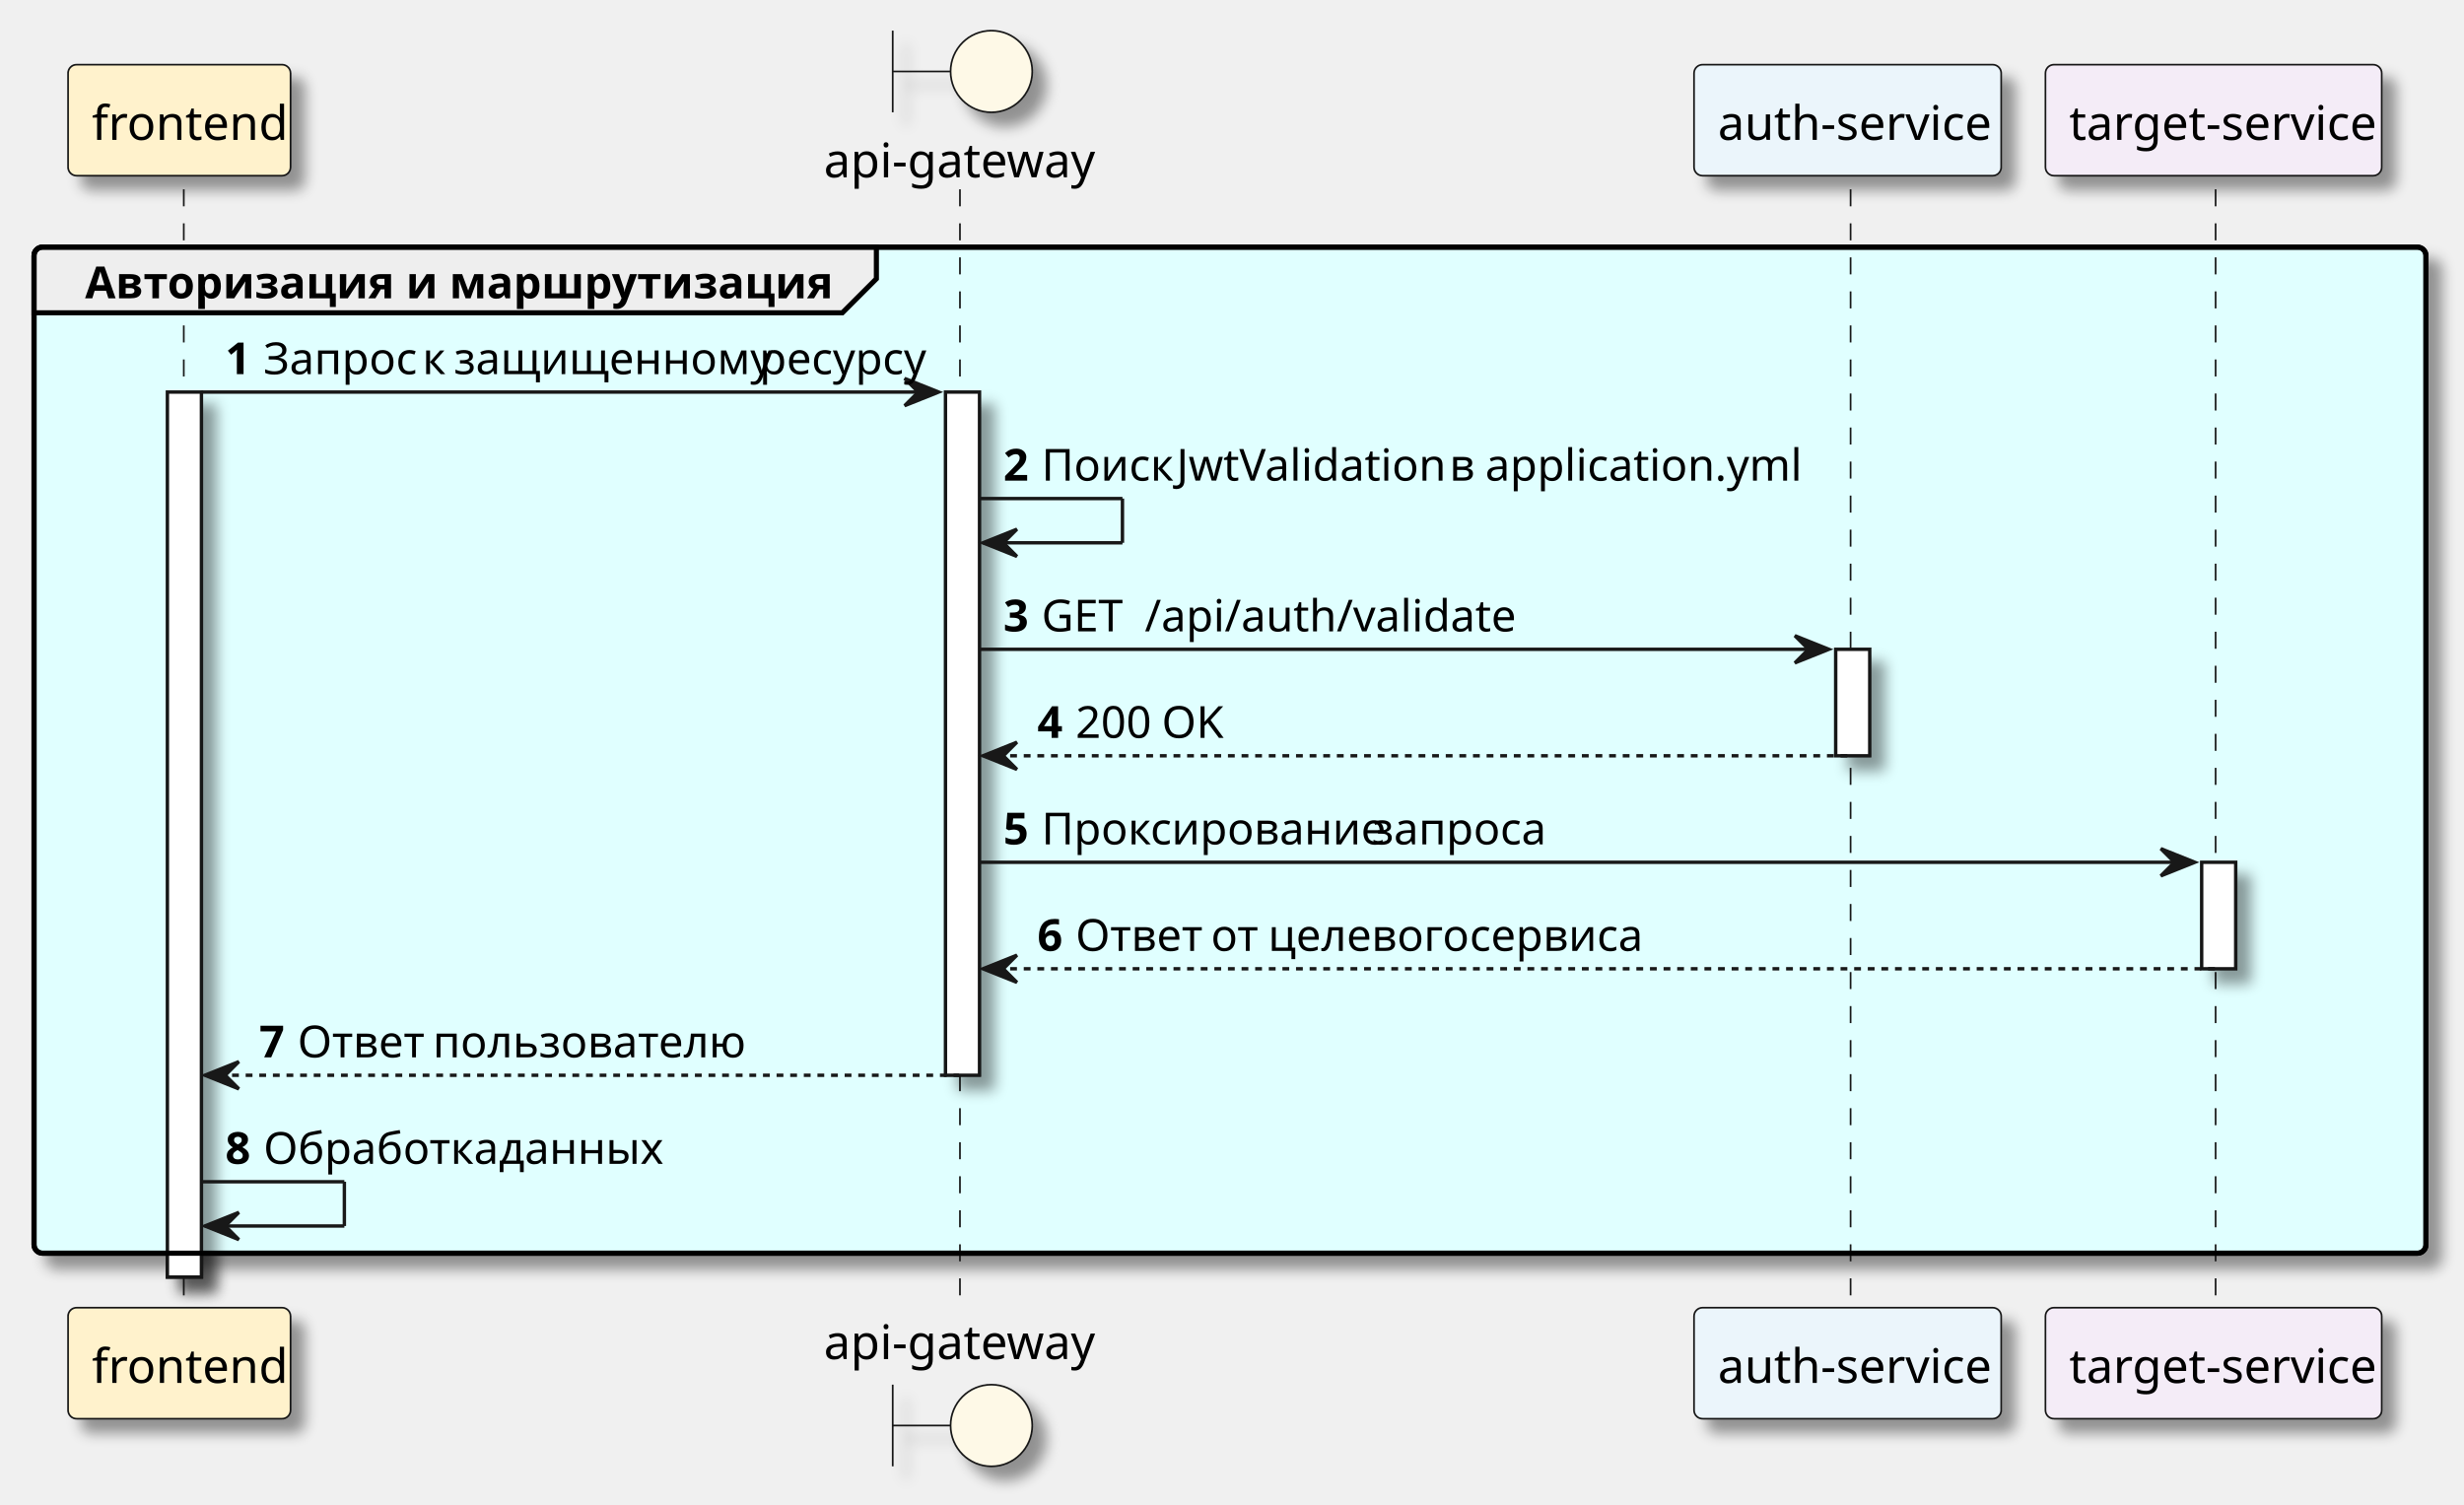
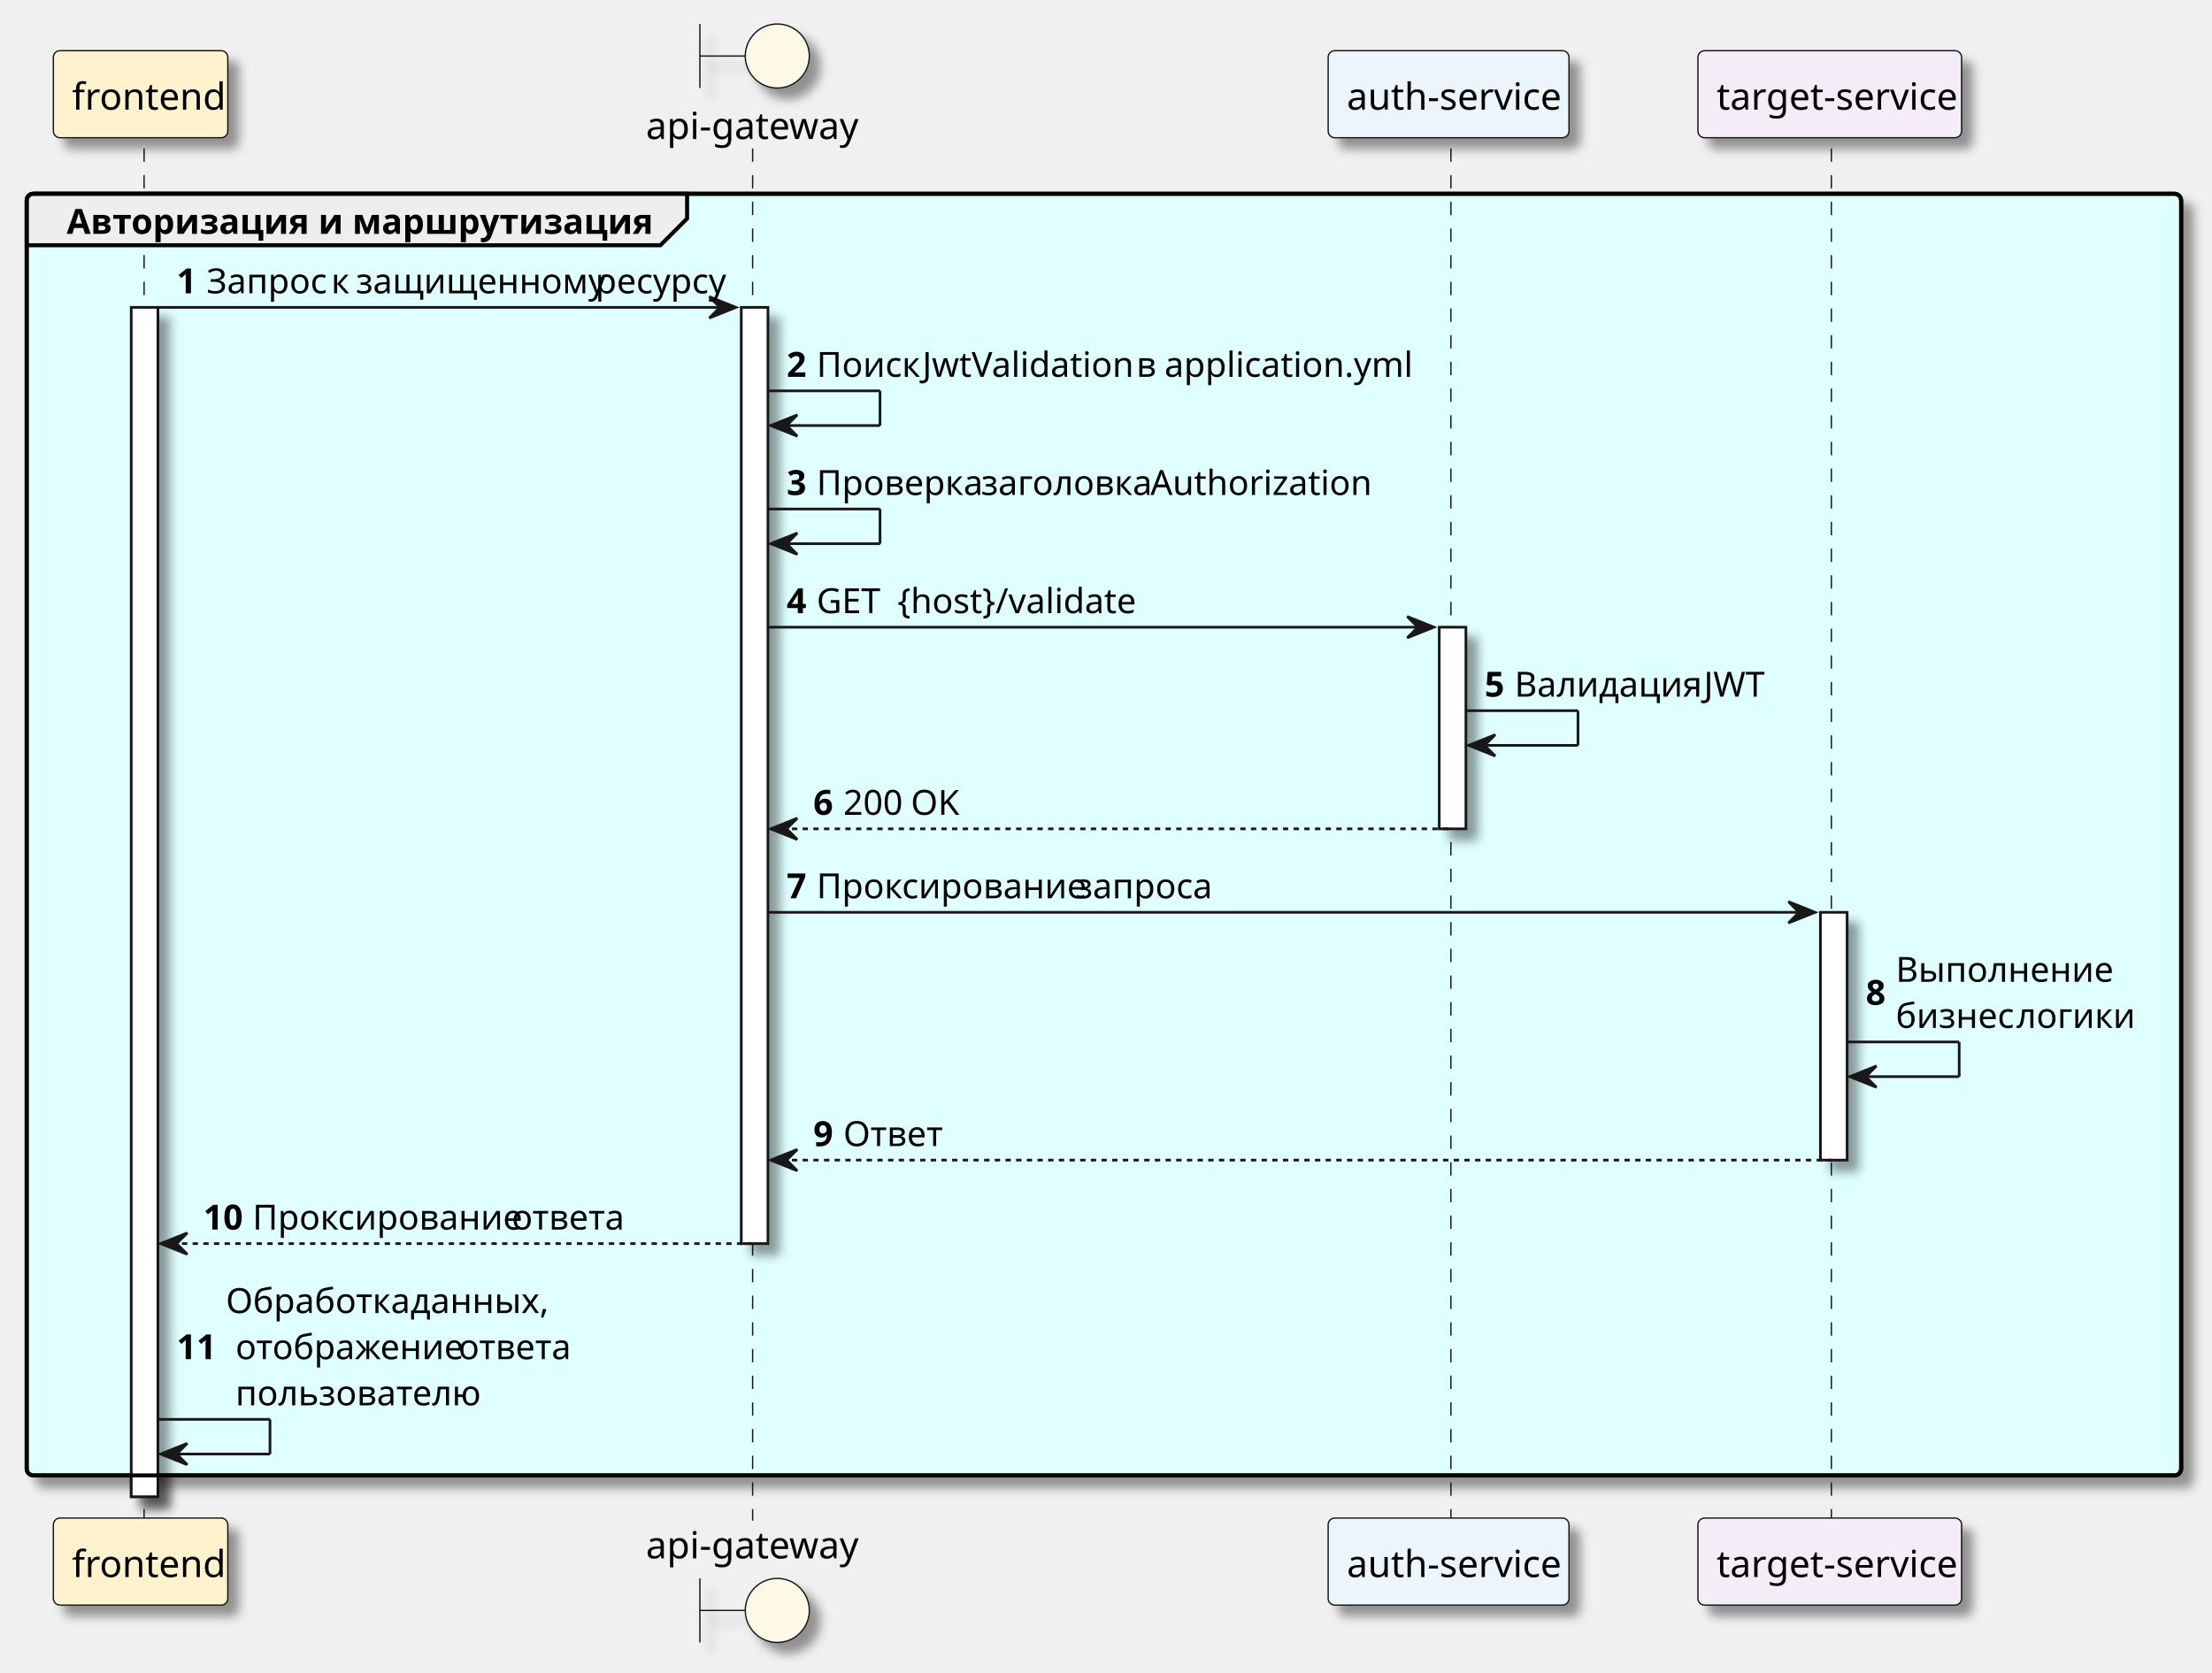
- <svg xmlns="http://www.w3.org/2000/svg" contentStyleType="text/css" height="442px" preserveAspectRatio="none" style="width:724px;height:442px;background:#FFFFFF;" version="1.1" viewBox="0 0 724 442" width="724px" zoomAndPan="magnify">
+ <svg xmlns="http://www.w3.org/2000/svg" contentStyleType="text/css" height="627px" preserveAspectRatio="none" style="width:829px;height:627px;background:#FFFFFF;" version="1.1" viewBox="0 0 829 627" width="829px" zoomAndPan="magnify">
  <defs>
-     <filter height="300%" id="f55p3mqa0swfz" width="300%" x="-1" y="-1">
+     <filter height="300%" id="f1c3i0mqq5nbhq" width="300%" x="-1" y="-1">
      <feGaussianBlur result="blurOut" stdDeviation="2.0" />
      <feColorMatrix in="blurOut" result="blurOut2" type="matrix" values="0 0 0 0 0 0 0 0 0 0 0 0 0 0 0 0 0 0 .4 0" />
      <feOffset dx="4.0" dy="4.0" in="blurOut2" result="blurOut3" />
      <feBlend in="SourceGraphic" in2="blurOut3" mode="normal" />
    </filter>
  </defs>
  <g>
-     <rect fill="#FFFFFF" filter="url(#f55p3mqa0swfz)" height="260.037" style="stroke:#181818;stroke-width:1.0;" width="10" x="49.186" y="115.203" />
-     <rect fill="#FFFFFF" filter="url(#f55p3mqa0swfz)" height="200.746" style="stroke:#181818;stroke-width:1.0;" width="10" x="277.81" y="115.203" />
-     <rect fill="#FFFFFF" filter="url(#f55p3mqa0swfz)" height="31.291" style="stroke:#181818;stroke-width:1.0;" width="10" x="539.387" y="190.785" />
-     <rect fill="#FFFFFF" filter="url(#f55p3mqa0swfz)" height="31.291" style="stroke:#181818;stroke-width:1.0;" width="10" x="646.918" y="253.367" />
-     <rect fill="#E0FFFF" filter="url(#f55p3mqa0swfz)" height="295.619" rx="2.5" ry="2.5" style="stroke:#000000;stroke-width:1.5;" width="702.821" x="10" y="72.621" />
-     <line style="stroke:#181818;stroke-width:0.5;stroke-dasharray:5.0,5.0;" x1="54" x2="54" y1="55.621" y2="385.24" />
-     <line style="stroke:#181818;stroke-width:0.5;stroke-dasharray:5.0,5.0;" x1="282.065" x2="282.065" y1="55.621" y2="385.24" />
-     <line style="stroke:#181818;stroke-width:0.5;stroke-dasharray:5.0,5.0;" x1="543.76" x2="543.76" y1="55.621" y2="385.24" />
-     <line style="stroke:#181818;stroke-width:0.5;stroke-dasharray:5.0,5.0;" x1="651.015" x2="651.015" y1="55.621" y2="385.24" />
-     <rect fill="#FFF2CC" filter="url(#f55p3mqa0swfz)" height="32.621" rx="2.5" ry="2.5" style="stroke:#181818;stroke-width:0.5;" width="65.372" x="20" y="19" />
+     <rect fill="#FFFFFF" filter="url(#f1c3i0mqq5nbhq)" height="445.783" style="stroke:#181818;stroke-width:1.0;" width="10" x="49.186" y="115.203" />
+     <rect fill="#FFFFFF" filter="url(#f1c3i0mqq5nbhq)" height="350.91" style="stroke:#181818;stroke-width:1.0;" width="10" x="277.81" y="115.203" />
+     <rect fill="#FFFFFF" filter="url(#f1c3i0mqq5nbhq)" height="75.582" style="stroke:#181818;stroke-width:1.0;" width="10" x="539.387" y="235.076" />
+     <rect fill="#FFFFFF" filter="url(#f1c3i0mqq5nbhq)" height="92.873" style="stroke:#181818;stroke-width:1.0;" width="10" x="682.25" y="341.949" />
+     <rect fill="#E0FFFF" filter="url(#f1c3i0mqq5nbhq)" height="480.365" rx="2.5" ry="2.5" style="stroke:#000000;stroke-width:1.5;" width="807.438" x="10" y="72.621" />
+     <line style="stroke:#181818;stroke-width:0.5;stroke-dasharray:5.0,5.0;" x1="54" x2="54" y1="55.621" y2="569.986" />
+     <line style="stroke:#181818;stroke-width:0.5;stroke-dasharray:5.0,5.0;" x1="282.065" x2="282.065" y1="55.621" y2="569.986" />
+     <line style="stroke:#181818;stroke-width:0.5;stroke-dasharray:5.0,5.0;" x1="543.76" x2="543.76" y1="55.621" y2="569.986" />
+     <line style="stroke:#181818;stroke-width:0.5;stroke-dasharray:5.0,5.0;" x1="686.347" x2="686.347" y1="55.621" y2="569.986" />
+     <rect fill="#FFF2CC" filter="url(#f1c3i0mqq5nbhq)" height="32.621" rx="2.5" ry="2.5" style="stroke:#181818;stroke-width:0.5;" width="65.372" x="20" y="19" />
    <text fill="#000000" font-family="sans-serif" font-size="14" lengthAdjust="spacing" textLength="51.372" x="27" y="41.107">frontend</text>
-     <rect fill="#FFF2CC" filter="url(#f55p3mqa0swfz)" height="32.621" rx="2.5" ry="2.5" style="stroke:#181818;stroke-width:0.5;" width="65.372" x="20" y="384.24" />
-     <text fill="#000000" font-family="sans-serif" font-size="14" lengthAdjust="spacing" textLength="51.372" x="27" y="406.348">frontend</text>
+     <rect fill="#FFF2CC" filter="url(#f1c3i0mqq5nbhq)" height="32.621" rx="2.5" ry="2.5" style="stroke:#181818;stroke-width:0.5;" width="65.372" x="20" y="568.986" />
+     <text fill="#000000" font-family="sans-serif" font-size="14" lengthAdjust="spacing" textLength="51.372" x="27" y="591.094">frontend</text>
    <text fill="#000000" font-family="sans-serif" font-size="14" lengthAdjust="spacing" textLength="75.489" x="242.065" y="52.107">api-gateway</text>
-     <path d="M262.31,9 L262.31,33 M262.31,21 L279.31,21 " fill="none" filter="url(#f55p3mqa0swfz)" style="stroke:#181818;stroke-width:0.5;" />
-     <ellipse cx="291.31" cy="21" fill="#FEF9E7" filter="url(#f55p3mqa0swfz)" rx="12" ry="12" style="stroke:#181818;stroke-width:0.5;" />
-     <text fill="#000000" font-family="sans-serif" font-size="14" lengthAdjust="spacing" textLength="75.489" x="242.065" y="399.348">api-gateway</text>
-     <path d="M262.31,406.861 L262.31,430.861 M262.31,418.861 L279.31,418.861 " fill="none" filter="url(#f55p3mqa0swfz)" style="stroke:#181818;stroke-width:0.5;" />
-     <ellipse cx="291.31" cy="418.861" fill="#FEF9E7" filter="url(#f55p3mqa0swfz)" rx="12" ry="12" style="stroke:#181818;stroke-width:0.5;" />
-     <rect fill="#EBF5FB" filter="url(#f55p3mqa0swfz)" height="32.621" rx="2.5" ry="2.5" style="stroke:#181818;stroke-width:0.5;" width="90.255" x="497.76" y="19" />
+     <path d="M262.31,9 L262.31,33 M262.31,21 L279.31,21 " fill="none" filter="url(#f1c3i0mqq5nbhq)" style="stroke:#181818;stroke-width:0.5;" />
+     <ellipse cx="291.31" cy="21" fill="#FEF9E7" filter="url(#f1c3i0mqq5nbhq)" rx="12" ry="12" style="stroke:#181818;stroke-width:0.5;" />
+     <text fill="#000000" font-family="sans-serif" font-size="14" lengthAdjust="spacing" textLength="75.489" x="242.065" y="584.094">api-gateway</text>
+     <path d="M262.31,591.607 L262.31,615.607 M262.31,603.607 L279.31,603.607 " fill="none" filter="url(#f1c3i0mqq5nbhq)" style="stroke:#181818;stroke-width:0.5;" />
+     <ellipse cx="291.31" cy="603.607" fill="#FEF9E7" filter="url(#f1c3i0mqq5nbhq)" rx="12" ry="12" style="stroke:#181818;stroke-width:0.5;" />
+     <rect fill="#EBF5FB" filter="url(#f1c3i0mqq5nbhq)" height="32.621" rx="2.5" ry="2.5" style="stroke:#181818;stroke-width:0.5;" width="90.255" x="497.76" y="19" />
    <text fill="#000000" font-family="sans-serif" font-size="14" lengthAdjust="spacing" textLength="76.255" x="504.76" y="41.107">auth-service</text>
-     <rect fill="#EBF5FB" filter="url(#f55p3mqa0swfz)" height="32.621" rx="2.5" ry="2.5" style="stroke:#181818;stroke-width:0.5;" width="90.255" x="497.76" y="384.24" />
-     <text fill="#000000" font-family="sans-serif" font-size="14" lengthAdjust="spacing" textLength="76.255" x="504.76" y="406.348">auth-service</text>
-     <rect fill="#F4ECF7" filter="url(#f55p3mqa0swfz)" height="32.621" rx="2.5" ry="2.5" style="stroke:#181818;stroke-width:0.5;" width="98.807" x="601.015" y="19" />
-     <text fill="#000000" font-family="sans-serif" font-size="14" lengthAdjust="spacing" textLength="84.807" x="608.015" y="41.107">target-service</text>
-     <rect fill="#F4ECF7" filter="url(#f55p3mqa0swfz)" height="32.621" rx="2.5" ry="2.5" style="stroke:#181818;stroke-width:0.5;" width="98.807" x="601.015" y="384.24" />
-     <text fill="#000000" font-family="sans-serif" font-size="14" lengthAdjust="spacing" textLength="84.807" x="608.015" y="406.348">target-service</text>
-     <rect fill="#FFFFFF" filter="url(#f55p3mqa0swfz)" height="260.037" style="stroke:#181818;stroke-width:1.0;" width="10" x="49.186" y="115.203" />
-     <rect fill="#FFFFFF" filter="url(#f55p3mqa0swfz)" height="200.746" style="stroke:#181818;stroke-width:1.0;" width="10" x="277.81" y="115.203" />
-     <rect fill="#FFFFFF" filter="url(#f55p3mqa0swfz)" height="31.291" style="stroke:#181818;stroke-width:1.0;" width="10" x="539.387" y="190.785" />
-     <rect fill="#FFFFFF" filter="url(#f55p3mqa0swfz)" height="31.291" style="stroke:#181818;stroke-width:1.0;" width="10" x="646.918" y="253.367" />
+     <rect fill="#EBF5FB" filter="url(#f1c3i0mqq5nbhq)" height="32.621" rx="2.5" ry="2.5" style="stroke:#181818;stroke-width:0.5;" width="90.255" x="497.76" y="568.986" />
+     <text fill="#000000" font-family="sans-serif" font-size="14" lengthAdjust="spacing" textLength="76.255" x="504.76" y="591.094">auth-service</text>
+     <rect fill="#F4ECF7" filter="url(#f1c3i0mqq5nbhq)" height="32.621" rx="2.5" ry="2.5" style="stroke:#181818;stroke-width:0.5;" width="98.807" x="636.347" y="19" />
+     <text fill="#000000" font-family="sans-serif" font-size="14" lengthAdjust="spacing" textLength="84.807" x="643.347" y="41.107">target-service</text>
+     <rect fill="#F4ECF7" filter="url(#f1c3i0mqq5nbhq)" height="32.621" rx="2.5" ry="2.5" style="stroke:#181818;stroke-width:0.5;" width="98.807" x="636.347" y="568.986" />
+     <text fill="#000000" font-family="sans-serif" font-size="14" lengthAdjust="spacing" textLength="84.807" x="643.347" y="591.094">target-service</text>
+     <rect fill="#FFFFFF" filter="url(#f1c3i0mqq5nbhq)" height="445.783" style="stroke:#181818;stroke-width:1.0;" width="10" x="49.186" y="115.203" />
+     <rect fill="#FFFFFF" filter="url(#f1c3i0mqq5nbhq)" height="350.91" style="stroke:#181818;stroke-width:1.0;" width="10" x="277.81" y="115.203" />
+     <rect fill="#FFFFFF" filter="url(#f1c3i0mqq5nbhq)" height="75.582" style="stroke:#181818;stroke-width:1.0;" width="10" x="539.387" y="235.076" />
+     <rect fill="#FFFFFF" filter="url(#f1c3i0mqq5nbhq)" height="92.873" style="stroke:#181818;stroke-width:1.0;" width="10" x="682.25" y="341.949" />
    <path d="M12.5,72.621 L257.509,72.621 L257.509,81.912 L247.509,91.912 L10,91.912 L10,75.121 A2.5,2.5 0 0 1 12.5,72.621 " fill="#EEEEEE" style="stroke:#000000;stroke-width:1.5;" />
-     <rect fill="none" height="295.619" rx="2.5" ry="2.5" style="stroke:#000000;stroke-width:1.5;" width="702.821" x="10" y="72.621" />
+     <rect fill="none" height="480.365" rx="2.5" ry="2.5" style="stroke:#000000;stroke-width:1.5;" width="807.438" x="10" y="72.621" />
    <text fill="#000000" font-family="sans-serif" font-size="13" font-weight="bold" lengthAdjust="spacing" textLength="202.509" x="25" y="87.649">Авторизация и маршрутизация</text>
    <polygon fill="#181818" points="265.81,111.203,275.81,115.203,265.81,119.203,269.81,115.203" style="stroke:#181818;stroke-width:1.0;" />
    <line style="stroke:#181818;stroke-width:1.0;" x1="59.186" x2="271.81" y1="115.203" y2="115.203" />
    <text fill="#000000" font-family="sans-serif" font-size="13" font-weight="bold" lengthAdjust="spacing" textLength="7.23" x="66.186" y="109.94">1</text>
    <text fill="#000000" font-family="sans-serif" font-size="13" lengthAdjust="spacing" textLength="43.081" x="77.416" y="109.94">Запрос</text>
    <text fill="#000000" font-family="sans-serif" font-size="13" lengthAdjust="spacing" textLength="3.612" x="120.498" y="109.94"> </text>
    <text fill="#000000" font-family="sans-serif" font-size="13" lengthAdjust="spacing" textLength="5.688" x="124.109" y="109.94">к</text>
    <text fill="#000000" font-family="sans-serif" font-size="13" lengthAdjust="spacing" textLength="3.612" x="129.797" y="109.94"> </text>
    <text fill="#000000" font-family="sans-serif" font-size="13" lengthAdjust="spacing" textLength="86.1" x="133.409" y="109.94">защищенному</text>
    <text fill="#000000" font-family="sans-serif" font-size="13" lengthAdjust="spacing" textLength="3.612" x="219.508" y="109.94"> </text>
    <text fill="#000000" font-family="sans-serif" font-size="13" lengthAdjust="spacing" textLength="47.69" x="223.12" y="109.94">ресурсу</text>
    <line style="stroke:#181818;stroke-width:1.0;" x1="287.81" x2="329.81" y1="146.494" y2="146.494" />
    <line style="stroke:#181818;stroke-width:1.0;" x1="329.81" x2="329.81" y1="146.494" y2="159.494" />
    <line style="stroke:#181818;stroke-width:1.0;" x1="288.81" x2="329.81" y1="159.494" y2="159.494" />
    <polygon fill="#181818" points="298.81,155.494,288.81,159.494,298.81,163.494,294.81,159.494" style="stroke:#181818;stroke-width:1.0;" />
    <text fill="#000000" font-family="sans-serif" font-size="13" font-weight="bold" lengthAdjust="spacing" textLength="7.23" x="294.81" y="141.231">2</text>
    <text fill="#000000" font-family="sans-serif" font-size="13" lengthAdjust="spacing" textLength="36.023" x="306.04" y="141.231">Поиск</text>
    <text fill="#000000" font-family="sans-serif" font-size="13" lengthAdjust="spacing" textLength="3.612" x="342.063" y="141.231"> </text>
    <text fill="#000000" font-family="sans-serif" font-size="13" lengthAdjust="spacing" textLength="76.597" x="345.675" y="141.231">JwtValidation</text>
    <text fill="#000000" font-family="sans-serif" font-size="13" lengthAdjust="spacing" textLength="3.612" x="422.272" y="141.231"> </text>
    <text fill="#000000" font-family="sans-serif" font-size="13" lengthAdjust="spacing" textLength="6.906" x="425.884" y="141.231">в</text>
    <text fill="#000000" font-family="sans-serif" font-size="13" lengthAdjust="spacing" textLength="3.612" x="432.79" y="141.231"> </text>
    <text fill="#000000" font-family="sans-serif" font-size="13" lengthAdjust="spacing" textLength="85.985" x="436.402" y="141.231">application.yml</text>
-     <polygon fill="#181818" points="527.387,186.785,537.387,190.785,527.387,194.785,531.387,190.785" style="stroke:#181818;stroke-width:1.0;" />
-     <line style="stroke:#181818;stroke-width:1.0;" x1="287.81" x2="533.387" y1="190.785" y2="190.785" />
+     <line style="stroke:#181818;stroke-width:1.0;" x1="287.81" x2="329.81" y1="190.785" y2="190.785" />
+     <line style="stroke:#181818;stroke-width:1.0;" x1="329.81" x2="329.81" y1="190.785" y2="203.785" />
+     <line style="stroke:#181818;stroke-width:1.0;" x1="288.81" x2="329.81" y1="203.785" y2="203.785" />
+     <polygon fill="#181818" points="298.81,199.785,288.81,203.785,298.81,207.785,294.81,203.785" style="stroke:#181818;stroke-width:1.0;" />
    <text fill="#000000" font-family="sans-serif" font-size="13" font-weight="bold" lengthAdjust="spacing" textLength="7.23" x="294.81" y="185.523">3</text>
-     <text fill="#000000" font-family="sans-serif" font-size="13" lengthAdjust="spacing" textLength="26.724" x="306.04" y="185.523">GET</text>
-     <text fill="#000000" font-family="sans-serif" font-size="13" lengthAdjust="spacing" textLength="3.612" x="332.764" y="185.523"> </text>
-     <text fill="#000000" font-family="sans-serif" font-size="13" lengthAdjust="spacing" textLength="98.293" x="336.375" y="185.523">/api/auth/validate</text>
-     <polygon fill="#181818" points="298.81,218.076,288.81,222.076,298.81,226.076,294.81,222.076" style="stroke:#181818;stroke-width:1.0;" />
-     <line style="stroke:#181818;stroke-width:1.0;stroke-dasharray:2.0,2.0;" x1="292.81" x2="543.387" y1="222.076" y2="222.076" />
-     <text fill="#000000" font-family="sans-serif" font-size="13" font-weight="bold" lengthAdjust="spacing" textLength="7.23" x="304.81" y="216.814">4</text>
-     <text fill="#000000" font-family="sans-serif" font-size="13" lengthAdjust="spacing" textLength="21.69" x="316.04" y="216.814">200</text>
-     <text fill="#000000" font-family="sans-serif" font-size="13" lengthAdjust="spacing" textLength="3.612" x="337.73" y="216.814"> </text>
-     <text fill="#000000" font-family="sans-serif" font-size="13" lengthAdjust="spacing" textLength="18.783" x="341.342" y="216.814">OK</text>
-     <polygon fill="#181818" points="634.918,249.367,644.918,253.367,634.918,257.367,638.918,253.367" style="stroke:#181818;stroke-width:1.0;" />
-     <line style="stroke:#181818;stroke-width:1.0;" x1="287.81" x2="640.918" y1="253.367" y2="253.367" />
-     <text fill="#000000" font-family="sans-serif" font-size="13" font-weight="bold" lengthAdjust="spacing" textLength="7.23" x="294.81" y="248.105">5</text>
-     <text fill="#000000" font-family="sans-serif" font-size="13" lengthAdjust="spacing" textLength="93.52" x="306.04" y="248.105">Проксирование</text>
-     <text fill="#000000" font-family="sans-serif" font-size="13" lengthAdjust="spacing" textLength="3.612" x="399.56" y="248.105"> </text>
-     <text fill="#000000" font-family="sans-serif" font-size="13" lengthAdjust="spacing" textLength="48.42" x="403.172" y="248.105">запроса</text>
-     <polygon fill="#181818" points="298.81,280.658,288.81,284.658,298.81,288.658,294.81,284.658" style="stroke:#181818;stroke-width:1.0;" />
-     <line style="stroke:#181818;stroke-width:1.0;stroke-dasharray:2.0,2.0;" x1="292.81" x2="650.918" y1="284.658" y2="284.658" />
-     <text fill="#000000" font-family="sans-serif" font-size="13" font-weight="bold" lengthAdjust="spacing" textLength="7.23" x="304.81" y="279.396">6</text>
-     <text fill="#000000" font-family="sans-serif" font-size="13" lengthAdjust="spacing" textLength="36.156" x="316.04" y="279.396">Ответ</text>
-     <text fill="#000000" font-family="sans-serif" font-size="13" lengthAdjust="spacing" textLength="3.612" x="352.196" y="279.396"> </text>
-     <text fill="#000000" font-family="sans-serif" font-size="13" lengthAdjust="spacing" textLength="13.184" x="355.808" y="279.396">от</text>
-     <text fill="#000000" font-family="sans-serif" font-size="13" lengthAdjust="spacing" textLength="3.612" x="368.992" y="279.396"> </text>
-     <text fill="#000000" font-family="sans-serif" font-size="13" lengthAdjust="spacing" textLength="55.599" x="372.604" y="279.396">целевого</text>
-     <text fill="#000000" font-family="sans-serif" font-size="13" lengthAdjust="spacing" textLength="3.612" x="428.203" y="279.396"> </text>
-     <text fill="#000000" font-family="sans-serif" font-size="13" lengthAdjust="spacing" textLength="48.858" x="431.815" y="279.396">сервиса</text>
-     <polygon fill="#181818" points="70.186,311.949,60.186,315.949,70.186,319.949,66.186,315.949" style="stroke:#181818;stroke-width:1.0;" />
-     <line style="stroke:#181818;stroke-width:1.0;stroke-dasharray:2.0,2.0;" x1="64.186" x2="281.81" y1="315.949" y2="315.949" />
-     <text fill="#000000" font-family="sans-serif" font-size="13" font-weight="bold" lengthAdjust="spacing" textLength="7.23" x="76.186" y="310.687">7</text>
-     <text fill="#000000" font-family="sans-serif" font-size="13" lengthAdjust="spacing" textLength="36.156" x="87.416" y="310.687">Ответ</text>
-     <text fill="#000000" font-family="sans-serif" font-size="13" lengthAdjust="spacing" textLength="3.612" x="123.572" y="310.687"> </text>
-     <text fill="#000000" font-family="sans-serif" font-size="13" lengthAdjust="spacing" textLength="86.474" x="127.184" y="310.687">пользователю</text>
-     <line style="stroke:#181818;stroke-width:1.0;" x1="59.186" x2="101.186" y1="347.24" y2="347.24" />
-     <line style="stroke:#181818;stroke-width:1.0;" x1="101.186" x2="101.186" y1="347.24" y2="360.24" />
-     <line style="stroke:#181818;stroke-width:1.0;" x1="60.186" x2="101.186" y1="360.24" y2="360.24" />
-     <polygon fill="#181818" points="70.186,356.24,60.186,360.24,70.186,364.24,66.186,360.24" style="stroke:#181818;stroke-width:1.0;" />
-     <text fill="#000000" font-family="sans-serif" font-size="13" font-weight="bold" lengthAdjust="spacing" textLength="7.23" x="66.186" y="341.978">8</text>
-     <text fill="#000000" font-family="sans-serif" font-size="13" lengthAdjust="spacing" textLength="65.565" x="77.416" y="341.978">Обработка</text>
-     <text fill="#000000" font-family="sans-serif" font-size="13" lengthAdjust="spacing" textLength="3.612" x="142.981" y="341.978"> </text>
-     <text fill="#000000" font-family="sans-serif" font-size="13" lengthAdjust="spacing" textLength="45.018" x="146.593" y="341.978">данных</text>
+     <text fill="#000000" font-family="sans-serif" font-size="13" lengthAdjust="spacing" textLength="58.087" x="306.04" y="185.523">Проверка</text>
+     <text fill="#000000" font-family="sans-serif" font-size="13" lengthAdjust="spacing" textLength="3.612" x="364.127" y="185.523"> </text>
+     <text fill="#000000" font-family="sans-serif" font-size="13" lengthAdjust="spacing" textLength="59.801" x="367.739" y="185.523">заголовка</text>
+     <text fill="#000000" font-family="sans-serif" font-size="13" lengthAdjust="spacing" textLength="3.612" x="427.541" y="185.523"> </text>
+     <text fill="#000000" font-family="sans-serif" font-size="13" lengthAdjust="spacing" textLength="75.88" x="431.152" y="185.523">Authorization</text>
+     <polygon fill="#181818" points="527.387,231.076,537.387,235.076,527.387,239.076,531.387,235.076" style="stroke:#181818;stroke-width:1.0;" />
+     <line style="stroke:#181818;stroke-width:1.0;" x1="287.81" x2="533.387" y1="235.076" y2="235.076" />
+     <text fill="#000000" font-family="sans-serif" font-size="13" font-weight="bold" lengthAdjust="spacing" textLength="7.23" x="294.81" y="229.814">4</text>
+     <text fill="#000000" font-family="sans-serif" font-size="13" lengthAdjust="spacing" textLength="26.724" x="306.04" y="229.814">GET</text>
+     <text fill="#000000" font-family="sans-serif" font-size="13" lengthAdjust="spacing" textLength="3.612" x="332.764" y="229.814"> </text>
+     <text fill="#000000" font-family="sans-serif" font-size="13" lengthAdjust="spacing" textLength="81.675" x="336.375" y="229.814">{host}/validate</text>
+     <line style="stroke:#181818;stroke-width:1.0;" x1="549.387" x2="591.387" y1="266.367" y2="266.367" />
+     <line style="stroke:#181818;stroke-width:1.0;" x1="591.387" x2="591.387" y1="266.367" y2="279.367" />
+     <line style="stroke:#181818;stroke-width:1.0;" x1="550.387" x2="591.387" y1="279.367" y2="279.367" />
+     <polygon fill="#181818" points="560.387,275.367,550.387,279.367,560.387,283.367,556.387,279.367" style="stroke:#181818;stroke-width:1.0;" />
+     <text fill="#000000" font-family="sans-serif" font-size="13" font-weight="bold" lengthAdjust="spacing" textLength="7.23" x="556.387" y="261.104">5</text>
+     <text fill="#000000" font-family="sans-serif" font-size="13" lengthAdjust="spacing" textLength="67.311" x="567.617" y="261.104">Валидация</text>
+     <text fill="#000000" font-family="sans-serif" font-size="13" lengthAdjust="spacing" textLength="3.612" x="634.928" y="261.104"> </text>
+     <text fill="#000000" font-family="sans-serif" font-size="13" lengthAdjust="spacing" textLength="26.711" x="638.54" y="261.104">JWT</text>
+     <polygon fill="#181818" points="298.81,306.658,288.81,310.658,298.81,314.658,294.81,310.658" style="stroke:#181818;stroke-width:1.0;" />
+     <line style="stroke:#181818;stroke-width:1.0;stroke-dasharray:2.0,2.0;" x1="292.81" x2="543.387" y1="310.658" y2="310.658" />
+     <text fill="#000000" font-family="sans-serif" font-size="13" font-weight="bold" lengthAdjust="spacing" textLength="7.23" x="304.81" y="305.396">6</text>
+     <text fill="#000000" font-family="sans-serif" font-size="13" lengthAdjust="spacing" textLength="21.69" x="316.04" y="305.396">200</text>
+     <text fill="#000000" font-family="sans-serif" font-size="13" lengthAdjust="spacing" textLength="3.612" x="337.73" y="305.396"> </text>
+     <text fill="#000000" font-family="sans-serif" font-size="13" lengthAdjust="spacing" textLength="18.783" x="341.342" y="305.396">OK</text>
+     <polygon fill="#181818" points="670.25,337.949,680.25,341.949,670.25,345.949,674.25,341.949" style="stroke:#181818;stroke-width:1.0;" />
+     <line style="stroke:#181818;stroke-width:1.0;" x1="287.81" x2="676.25" y1="341.949" y2="341.949" />
+     <text fill="#000000" font-family="sans-serif" font-size="13" font-weight="bold" lengthAdjust="spacing" textLength="7.23" x="294.81" y="336.687">7</text>
+     <text fill="#000000" font-family="sans-serif" font-size="13" lengthAdjust="spacing" textLength="93.52" x="306.04" y="336.687">Проксирование</text>
+     <text fill="#000000" font-family="sans-serif" font-size="13" lengthAdjust="spacing" textLength="3.612" x="399.56" y="336.687"> </text>
+     <text fill="#000000" font-family="sans-serif" font-size="13" lengthAdjust="spacing" textLength="48.42" x="403.172" y="336.687">запроса</text>
+     <line style="stroke:#181818;stroke-width:1.0;" x1="692.25" x2="734.25" y1="390.531" y2="390.531" />
+     <line style="stroke:#181818;stroke-width:1.0;" x1="734.25" x2="734.25" y1="390.531" y2="403.531" />
+     <line style="stroke:#181818;stroke-width:1.0;" x1="693.25" x2="734.25" y1="403.531" y2="403.531" />
+     <polygon fill="#181818" points="703.25,399.531,693.25,403.531,703.25,407.531,699.25,403.531" style="stroke:#181818;stroke-width:1.0;" />
+     <text fill="#000000" font-family="sans-serif" font-size="13" font-weight="bold" lengthAdjust="spacing" textLength="7.23" x="699.25" y="376.623">8</text>
+     <text fill="#000000" font-family="sans-serif" font-size="13" lengthAdjust="spacing" textLength="75.95" x="710.481" y="367.978">Выполнение</text>
+     <text fill="#000000" font-family="sans-serif" font-size="13" lengthAdjust="spacing" textLength="41.577" x="710.481" y="385.269">бизнес</text>
+     <text fill="#000000" font-family="sans-serif" font-size="13" lengthAdjust="spacing" textLength="3.612" x="752.058" y="385.269"> </text>
+     <text fill="#000000" font-family="sans-serif" font-size="13" lengthAdjust="spacing" textLength="39.768" x="755.669" y="385.269">логики</text>
+     <polygon fill="#181818" points="298.81,430.822,288.81,434.822,298.81,438.822,294.81,434.822" style="stroke:#181818;stroke-width:1.0;" />
+     <line style="stroke:#181818;stroke-width:1.0;stroke-dasharray:2.0,2.0;" x1="292.81" x2="686.25" y1="434.822" y2="434.822" />
+     <text fill="#000000" font-family="sans-serif" font-size="13" font-weight="bold" lengthAdjust="spacing" textLength="7.23" x="304.81" y="429.56">9</text>
+     <text fill="#000000" font-family="sans-serif" font-size="13" lengthAdjust="spacing" textLength="36.156" x="316.04" y="429.56">Ответ</text>
+     <polygon fill="#181818" points="70.186,462.113,60.186,466.113,70.186,470.113,66.186,466.113" style="stroke:#181818;stroke-width:1.0;" />
+     <line style="stroke:#181818;stroke-width:1.0;stroke-dasharray:2.0,2.0;" x1="64.186" x2="281.81" y1="466.113" y2="466.113" />
+     <text fill="#000000" font-family="sans-serif" font-size="13" font-weight="bold" lengthAdjust="spacing" textLength="14.46" x="76.186" y="460.851">10</text>
+     <text fill="#000000" font-family="sans-serif" font-size="13" lengthAdjust="spacing" textLength="93.52" x="94.646" y="460.851">Проксирование</text>
+     <text fill="#000000" font-family="sans-serif" font-size="13" lengthAdjust="spacing" textLength="3.612" x="188.166" y="460.851"> </text>
+     <text fill="#000000" font-family="sans-serif" font-size="13" lengthAdjust="spacing" textLength="40.504" x="191.778" y="460.851">ответа</text>
+     <line style="stroke:#181818;stroke-width:1.0;" x1="59.186" x2="101.186" y1="531.986" y2="531.986" />
+     <line style="stroke:#181818;stroke-width:1.0;" x1="101.186" x2="101.186" y1="531.986" y2="544.986" />
+     <line style="stroke:#181818;stroke-width:1.0;" x1="60.186" x2="101.186" y1="544.986" y2="544.986" />
+     <polygon fill="#181818" points="70.186,540.986,60.186,544.986,70.186,548.986,66.186,544.986" style="stroke:#181818;stroke-width:1.0;" />
+     <text fill="#000000" font-family="sans-serif" font-size="13" font-weight="bold" lengthAdjust="spacing" textLength="14.46" x="66.186" y="509.433">11</text>
+     <text fill="#000000" font-family="sans-serif" font-size="13" lengthAdjust="spacing" textLength="65.565" x="84.646" y="492.142">Обработка</text>
+     <text fill="#000000" font-family="sans-serif" font-size="13" lengthAdjust="spacing" textLength="3.612" x="150.211" y="492.142"> </text>
+     <text fill="#000000" font-family="sans-serif" font-size="13" lengthAdjust="spacing" textLength="48.629" x="153.823" y="492.142">данных,</text>
+     <text fill="#000000" font-family="sans-serif" font-size="13" lengthAdjust="spacing" textLength="3.612" x="84.646" y="509.433"> </text>
+     <text fill="#000000" font-family="sans-serif" font-size="13" lengthAdjust="spacing" textLength="79.917" x="88.258" y="509.433">отображение</text>
+     <text fill="#000000" font-family="sans-serif" font-size="13" lengthAdjust="spacing" textLength="3.612" x="168.175" y="509.433"> </text>
+     <text fill="#000000" font-family="sans-serif" font-size="13" lengthAdjust="spacing" textLength="40.504" x="171.787" y="509.433">ответа</text>
+     <text fill="#000000" font-family="sans-serif" font-size="13" lengthAdjust="spacing" textLength="3.612" x="84.646" y="526.724"> </text>
+     <text fill="#000000" font-family="sans-serif" font-size="13" lengthAdjust="spacing" textLength="86.474" x="88.258" y="526.724">пользователю</text>
  </g>
</svg>
